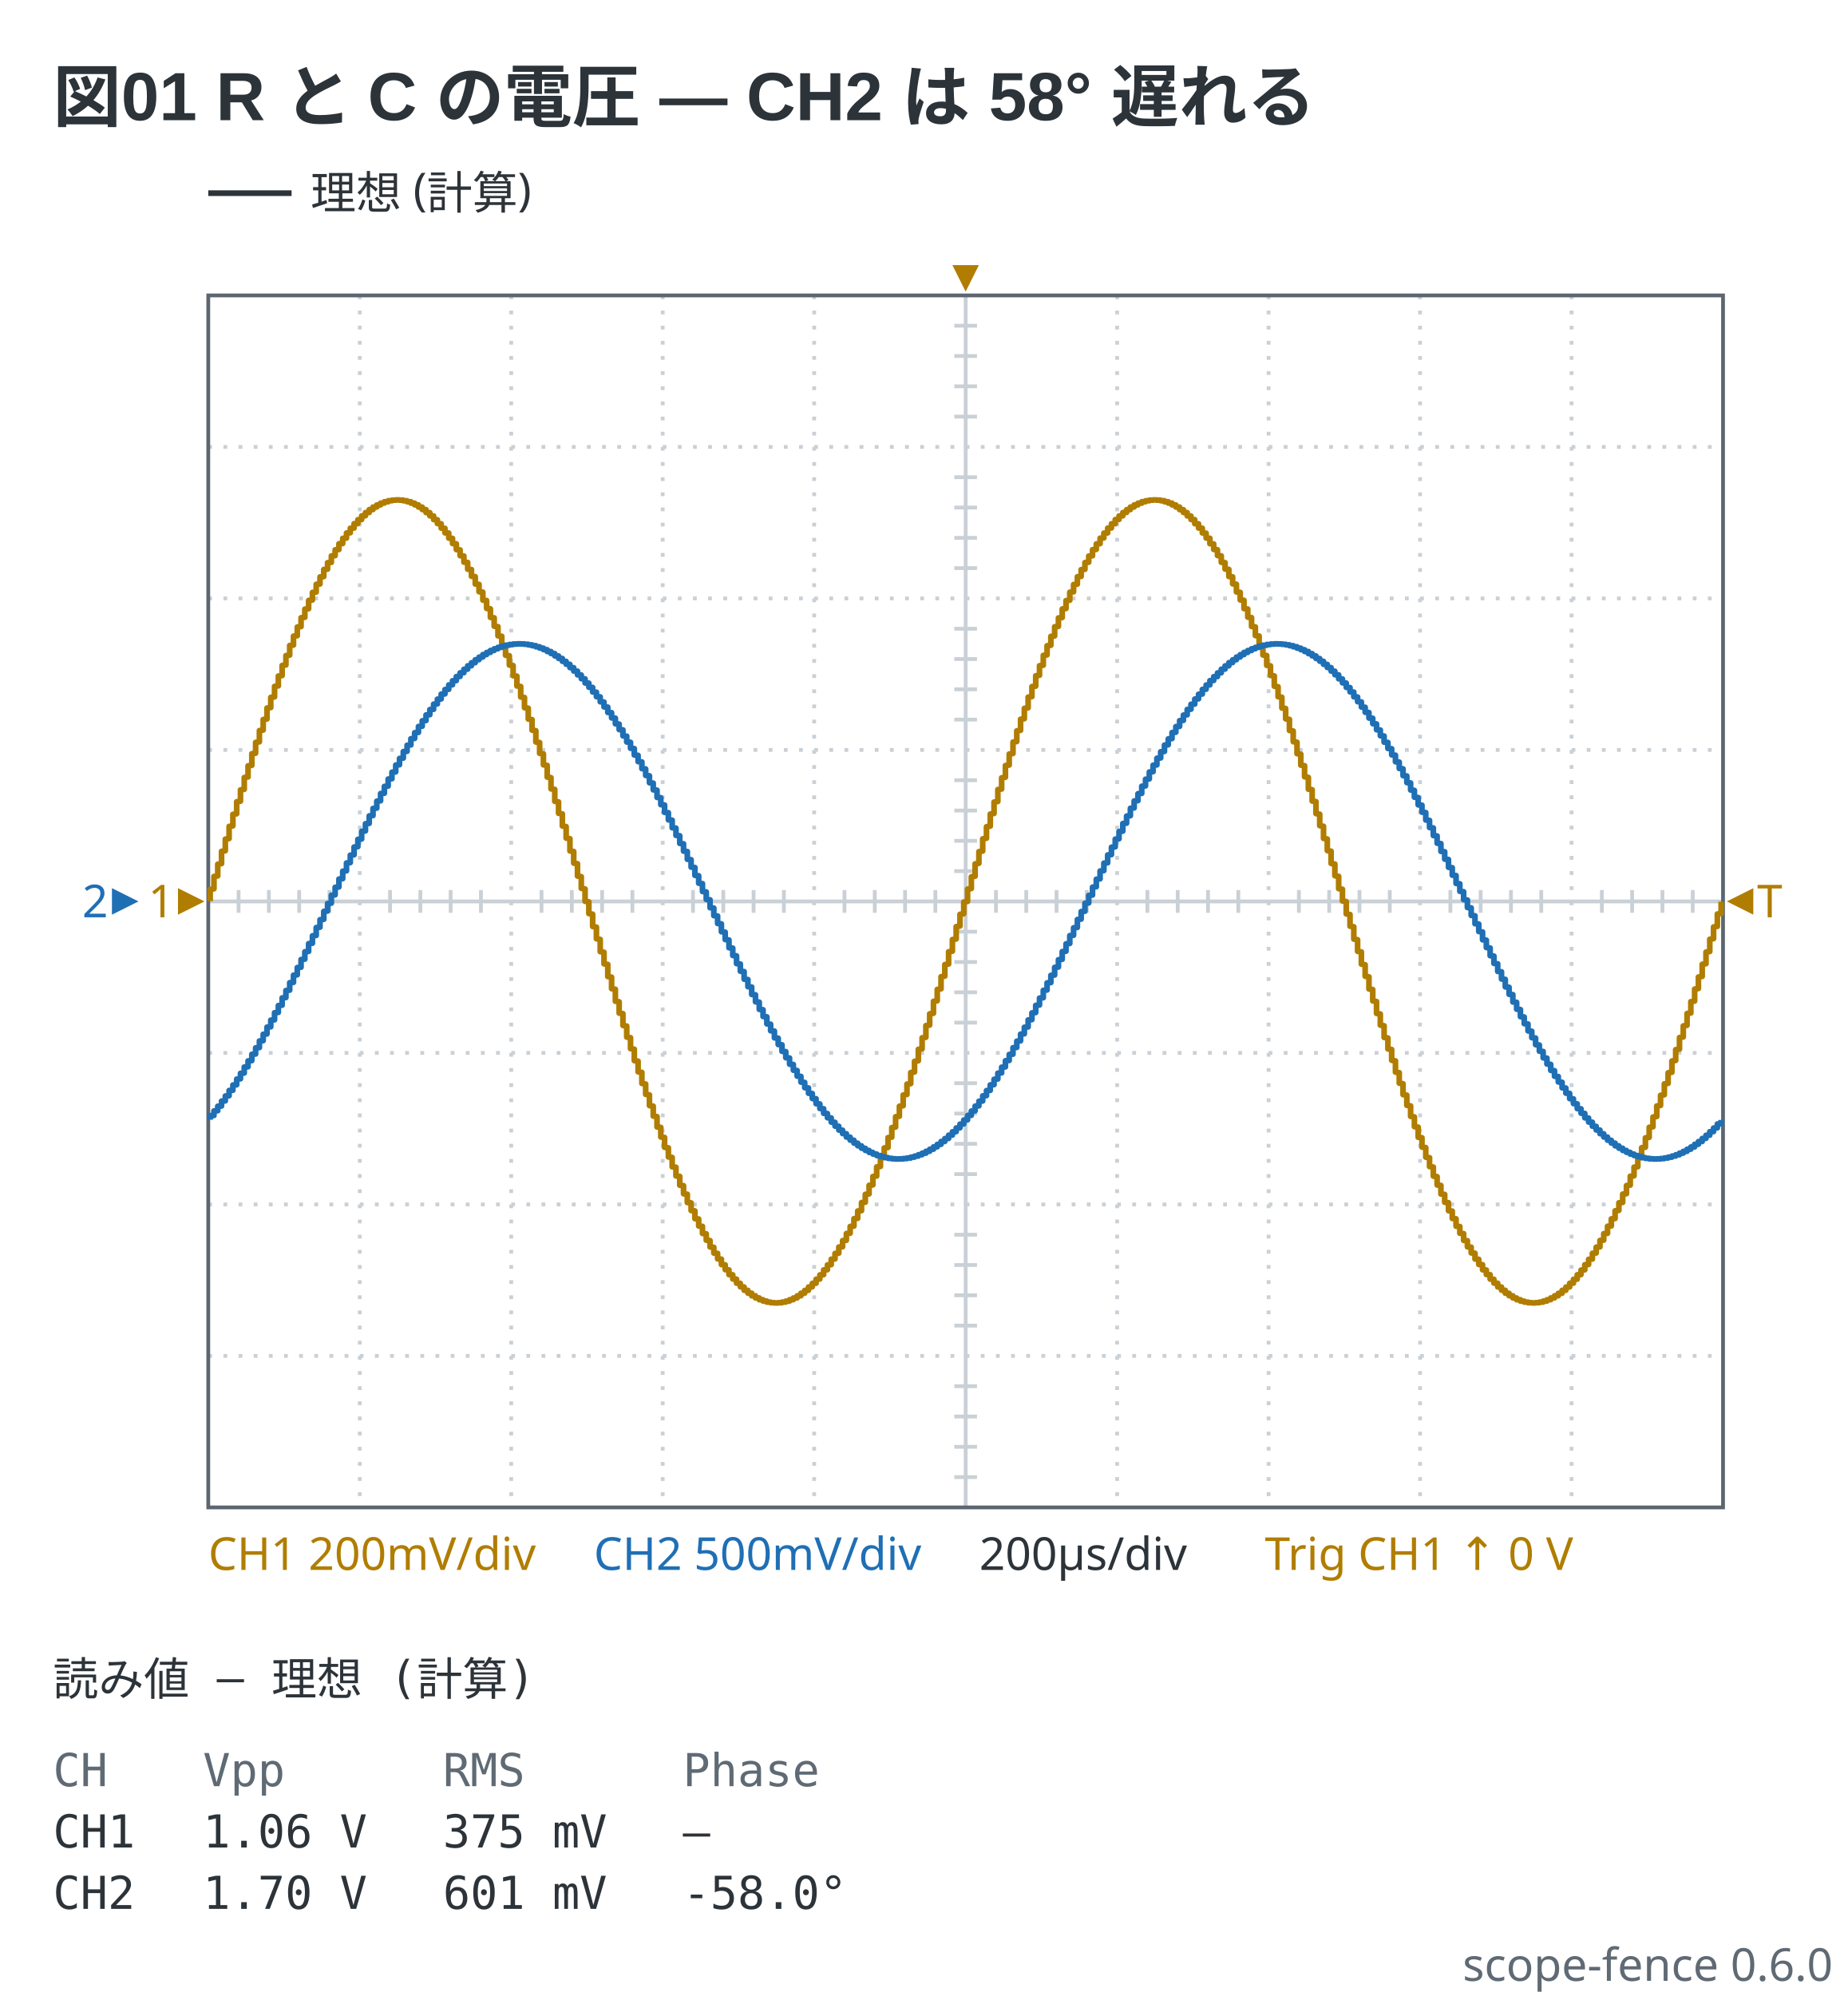
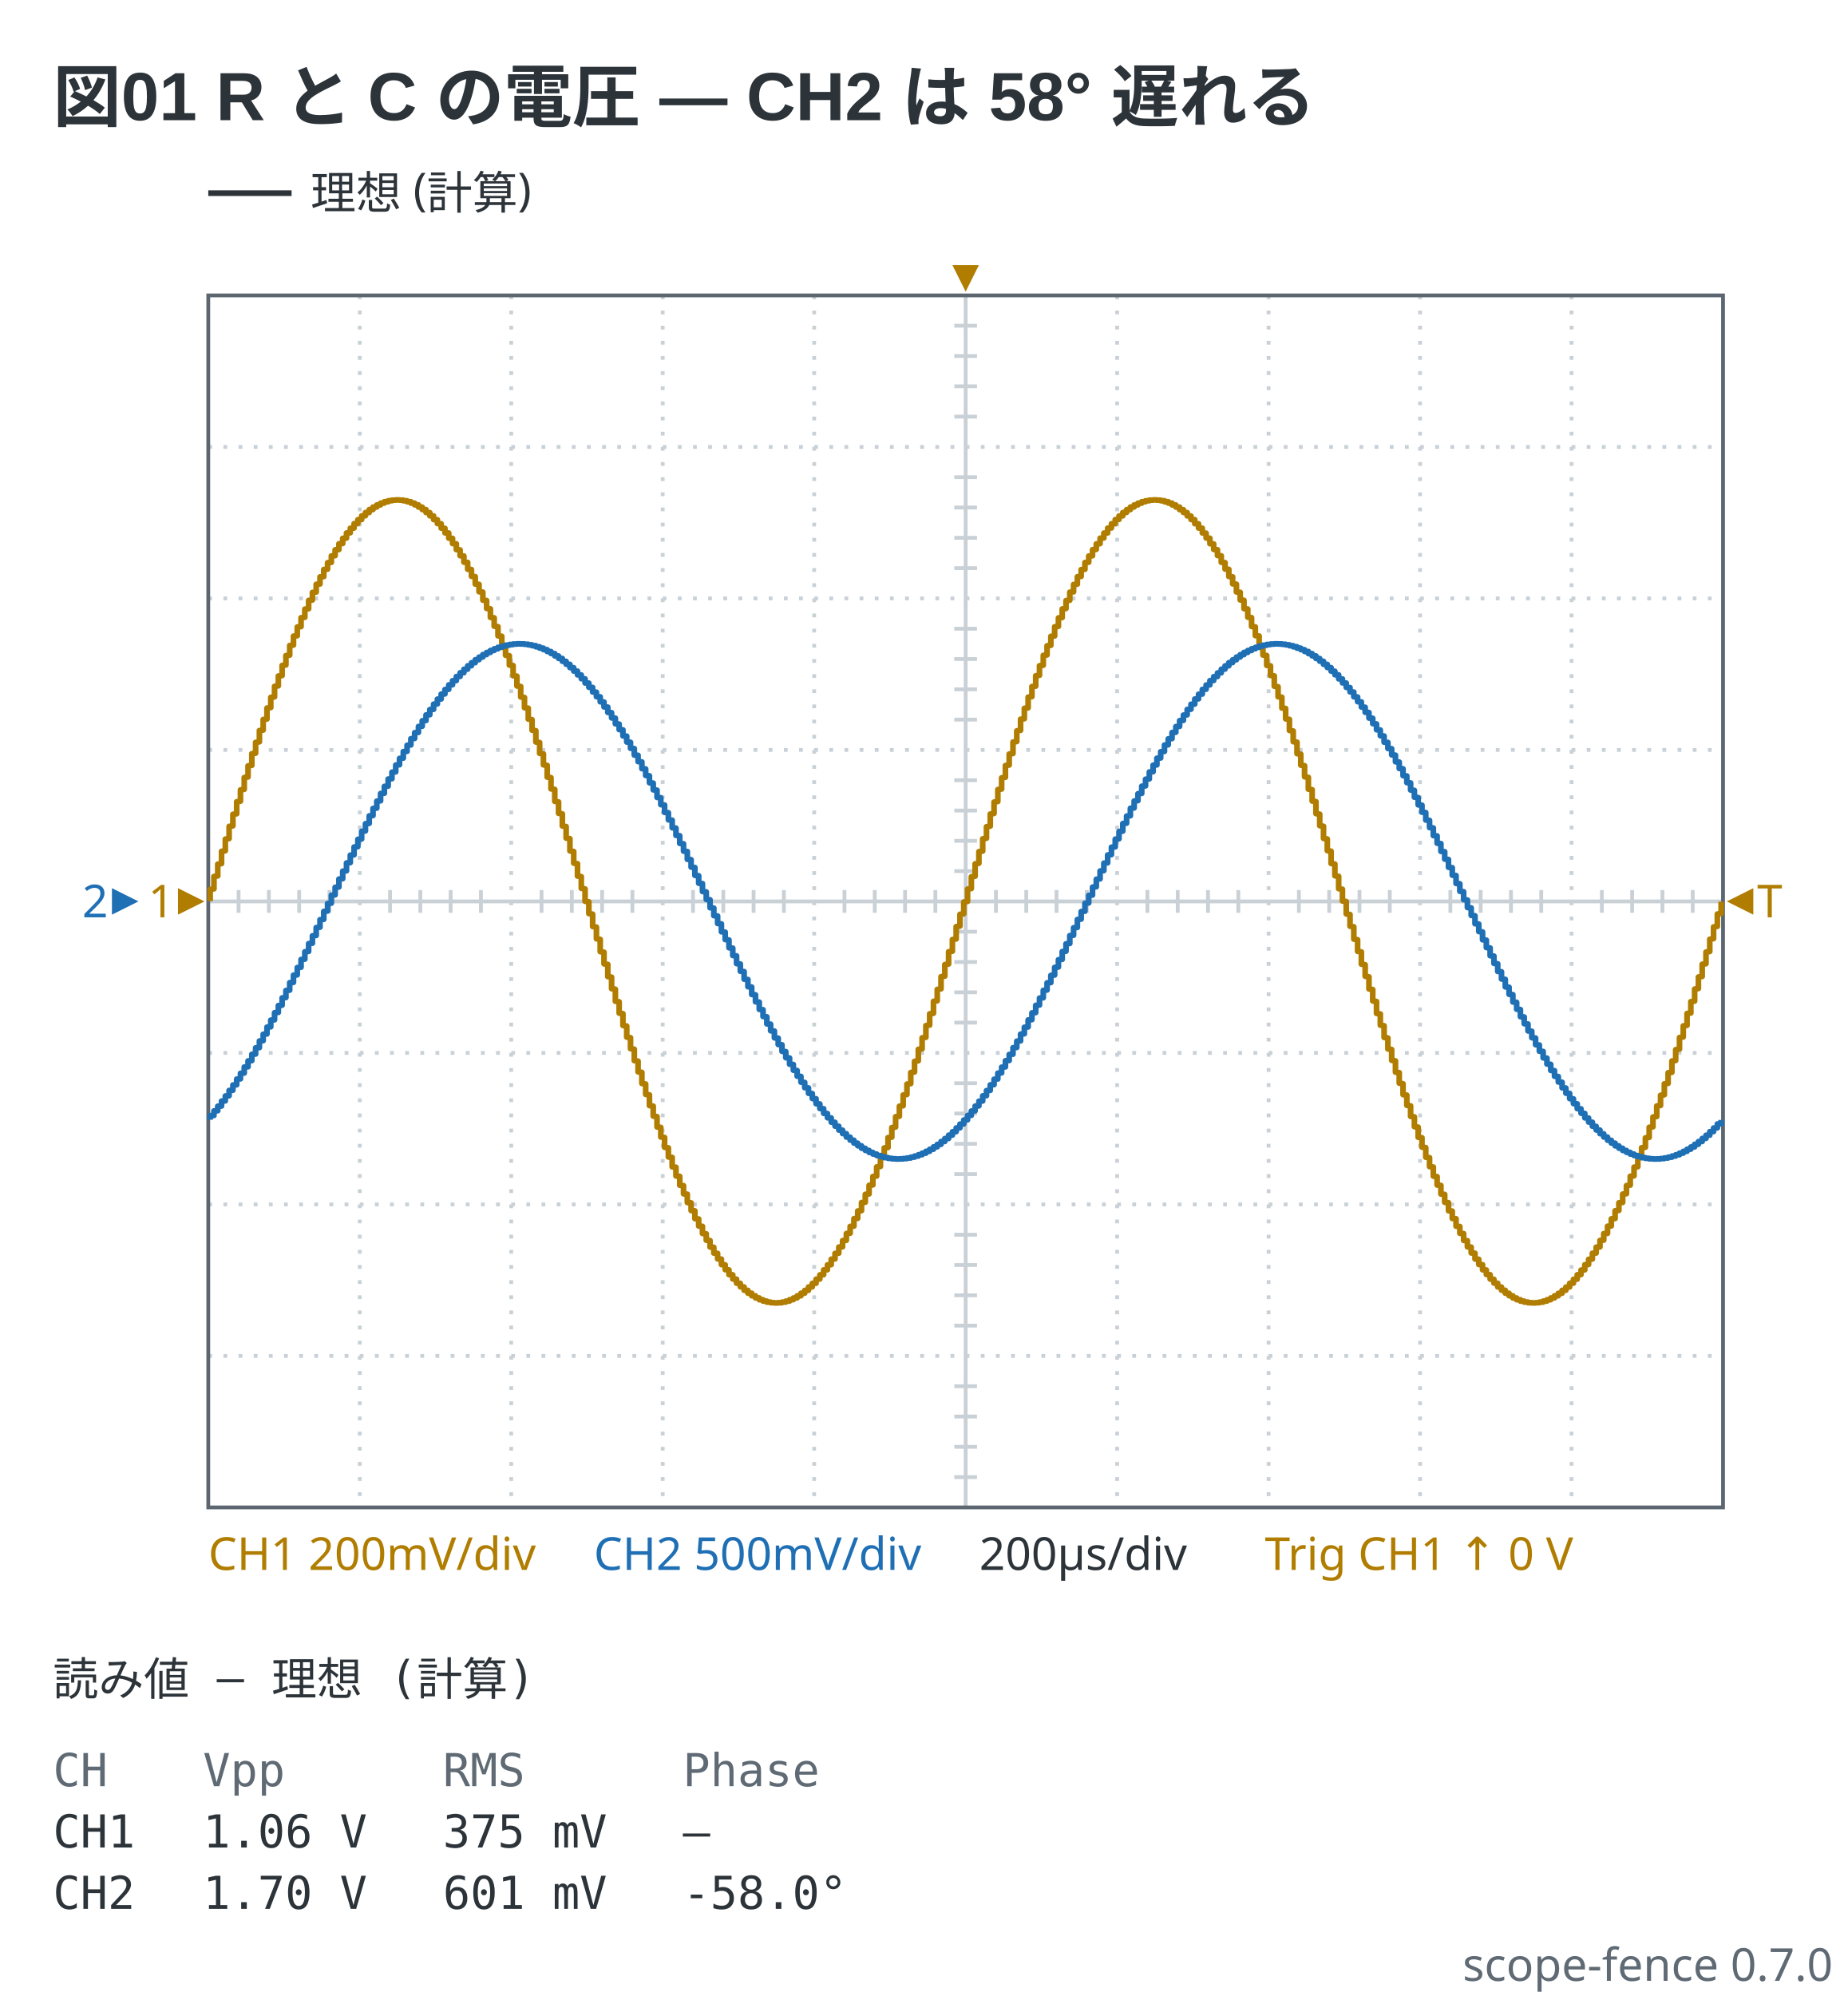
- <svg xmlns="http://www.w3.org/2000/svg" viewBox="0 0 488 527" width="488" height="527" data-scope-fence="0.6.0" role="img">
+ <svg xmlns="http://www.w3.org/2000/svg" viewBox="0 0 488 527" width="488" height="527" data-scope-fence="0.7.0" role="img">
  <text x="14" y="32" text-anchor="start" font-family="'Segoe UI', 'Helvetica Neue', Arial, 'Noto Sans', 'Hiragino Sans', 'Yu Gothic UI', 'Noto Sans CJK JP', sans-serif" fill="#2c3339" font-size="18" font-weight="600">図01 R と C の電圧 — CH2 は 58° 遅れる</text>
  <line x1="55" y1="51" x2="77" y2="51" stroke="#2c3339" stroke-width="1.5" />
  <text x="82" y="55.2" text-anchor="start" font-family="ui-sans-serif, system-ui, sans-serif" fill="#2c3339" font-size="12">理想 (計算)</text>
  <line x1="95" y1="78" x2="95" y2="398" stroke="#c9d0d6" stroke-width="1" stroke-dasharray="1 3" />
  <line x1="135" y1="78" x2="135" y2="398" stroke="#c9d0d6" stroke-width="1" stroke-dasharray="1 3" />
  <line x1="175" y1="78" x2="175" y2="398" stroke="#c9d0d6" stroke-width="1" stroke-dasharray="1 3" />
  <line x1="215" y1="78" x2="215" y2="398" stroke="#c9d0d6" stroke-width="1" stroke-dasharray="1 3" />
  <line x1="255" y1="78" x2="255" y2="398" stroke="#c9d0d6" stroke-width="1" />
  <line x1="295" y1="78" x2="295" y2="398" stroke="#c9d0d6" stroke-width="1" stroke-dasharray="1 3" />
  <line x1="335" y1="78" x2="335" y2="398" stroke="#c9d0d6" stroke-width="1" stroke-dasharray="1 3" />
  <line x1="375" y1="78" x2="375" y2="398" stroke="#c9d0d6" stroke-width="1" stroke-dasharray="1 3" />
  <line x1="415" y1="78" x2="415" y2="398" stroke="#c9d0d6" stroke-width="1" stroke-dasharray="1 3" />
  <line x1="55" y1="118" x2="455" y2="118" stroke="#c9d0d6" stroke-width="1" stroke-dasharray="1 3" />
  <line x1="55" y1="158" x2="455" y2="158" stroke="#c9d0d6" stroke-width="1" stroke-dasharray="1 3" />
  <line x1="55" y1="198" x2="455" y2="198" stroke="#c9d0d6" stroke-width="1" stroke-dasharray="1 3" />
  <line x1="55" y1="238" x2="455" y2="238" stroke="#c9d0d6" stroke-width="1" />
  <line x1="55" y1="278" x2="455" y2="278" stroke="#c9d0d6" stroke-width="1" stroke-dasharray="1 3" />
  <line x1="55" y1="318" x2="455" y2="318" stroke="#c9d0d6" stroke-width="1" stroke-dasharray="1 3" />
  <line x1="55" y1="358" x2="455" y2="358" stroke="#c9d0d6" stroke-width="1" stroke-dasharray="1 3" />
  <line x1="63" y1="235" x2="63" y2="241" stroke="#c9d0d6" stroke-width="1" />
  <line x1="71" y1="235" x2="71" y2="241" stroke="#c9d0d6" stroke-width="1" />
  <line x1="79" y1="235" x2="79" y2="241" stroke="#c9d0d6" stroke-width="1" />
  <line x1="87" y1="235" x2="87" y2="241" stroke="#c9d0d6" stroke-width="1" />
  <line x1="103" y1="235" x2="103" y2="241" stroke="#c9d0d6" stroke-width="1" />
  <line x1="111" y1="235" x2="111" y2="241" stroke="#c9d0d6" stroke-width="1" />
  <line x1="119" y1="235" x2="119" y2="241" stroke="#c9d0d6" stroke-width="1" />
  <line x1="127" y1="235" x2="127" y2="241" stroke="#c9d0d6" stroke-width="1" />
  <line x1="143" y1="235" x2="143" y2="241" stroke="#c9d0d6" stroke-width="1" />
  <line x1="151" y1="235" x2="151" y2="241" stroke="#c9d0d6" stroke-width="1" />
  <line x1="159" y1="235" x2="159" y2="241" stroke="#c9d0d6" stroke-width="1" />
  <line x1="167" y1="235" x2="167" y2="241" stroke="#c9d0d6" stroke-width="1" />
  <line x1="183" y1="235" x2="183" y2="241" stroke="#c9d0d6" stroke-width="1" />
  <line x1="191" y1="235" x2="191" y2="241" stroke="#c9d0d6" stroke-width="1" />
  <line x1="199" y1="235" x2="199" y2="241" stroke="#c9d0d6" stroke-width="1" />
  <line x1="207" y1="235" x2="207" y2="241" stroke="#c9d0d6" stroke-width="1" />
  <line x1="223" y1="235" x2="223" y2="241" stroke="#c9d0d6" stroke-width="1" />
  <line x1="231" y1="235" x2="231" y2="241" stroke="#c9d0d6" stroke-width="1" />
  <line x1="239" y1="235" x2="239" y2="241" stroke="#c9d0d6" stroke-width="1" />
  <line x1="247" y1="235" x2="247" y2="241" stroke="#c9d0d6" stroke-width="1" />
  <line x1="263" y1="235" x2="263" y2="241" stroke="#c9d0d6" stroke-width="1" />
  <line x1="271" y1="235" x2="271" y2="241" stroke="#c9d0d6" stroke-width="1" />
  <line x1="279" y1="235" x2="279" y2="241" stroke="#c9d0d6" stroke-width="1" />
  <line x1="287" y1="235" x2="287" y2="241" stroke="#c9d0d6" stroke-width="1" />
  <line x1="303" y1="235" x2="303" y2="241" stroke="#c9d0d6" stroke-width="1" />
  <line x1="311" y1="235" x2="311" y2="241" stroke="#c9d0d6" stroke-width="1" />
  <line x1="319" y1="235" x2="319" y2="241" stroke="#c9d0d6" stroke-width="1" />
  <line x1="327" y1="235" x2="327" y2="241" stroke="#c9d0d6" stroke-width="1" />
  <line x1="343" y1="235" x2="343" y2="241" stroke="#c9d0d6" stroke-width="1" />
  <line x1="351" y1="235" x2="351" y2="241" stroke="#c9d0d6" stroke-width="1" />
  <line x1="359" y1="235" x2="359" y2="241" stroke="#c9d0d6" stroke-width="1" />
  <line x1="367" y1="235" x2="367" y2="241" stroke="#c9d0d6" stroke-width="1" />
  <line x1="383" y1="235" x2="383" y2="241" stroke="#c9d0d6" stroke-width="1" />
  <line x1="391" y1="235" x2="391" y2="241" stroke="#c9d0d6" stroke-width="1" />
  <line x1="399" y1="235" x2="399" y2="241" stroke="#c9d0d6" stroke-width="1" />
  <line x1="407" y1="235" x2="407" y2="241" stroke="#c9d0d6" stroke-width="1" />
  <line x1="423" y1="235" x2="423" y2="241" stroke="#c9d0d6" stroke-width="1" />
  <line x1="431" y1="235" x2="431" y2="241" stroke="#c9d0d6" stroke-width="1" />
  <line x1="439" y1="235" x2="439" y2="241" stroke="#c9d0d6" stroke-width="1" />
  <line x1="447" y1="235" x2="447" y2="241" stroke="#c9d0d6" stroke-width="1" />
  <line x1="252" y1="86" x2="258" y2="86" stroke="#c9d0d6" stroke-width="1" />
  <line x1="252" y1="94" x2="258" y2="94" stroke="#c9d0d6" stroke-width="1" />
  <line x1="252" y1="102" x2="258" y2="102" stroke="#c9d0d6" stroke-width="1" />
  <line x1="252" y1="110" x2="258" y2="110" stroke="#c9d0d6" stroke-width="1" />
  <line x1="252" y1="126" x2="258" y2="126" stroke="#c9d0d6" stroke-width="1" />
  <line x1="252" y1="134" x2="258" y2="134" stroke="#c9d0d6" stroke-width="1" />
  <line x1="252" y1="142" x2="258" y2="142" stroke="#c9d0d6" stroke-width="1" />
  <line x1="252" y1="150" x2="258" y2="150" stroke="#c9d0d6" stroke-width="1" />
  <line x1="252" y1="166" x2="258" y2="166" stroke="#c9d0d6" stroke-width="1" />
  <line x1="252" y1="174" x2="258" y2="174" stroke="#c9d0d6" stroke-width="1" />
  <line x1="252" y1="182" x2="258" y2="182" stroke="#c9d0d6" stroke-width="1" />
  <line x1="252" y1="190" x2="258" y2="190" stroke="#c9d0d6" stroke-width="1" />
  <line x1="252" y1="206" x2="258" y2="206" stroke="#c9d0d6" stroke-width="1" />
  <line x1="252" y1="214" x2="258" y2="214" stroke="#c9d0d6" stroke-width="1" />
  <line x1="252" y1="222" x2="258" y2="222" stroke="#c9d0d6" stroke-width="1" />
  <line x1="252" y1="230" x2="258" y2="230" stroke="#c9d0d6" stroke-width="1" />
  <line x1="252" y1="246" x2="258" y2="246" stroke="#c9d0d6" stroke-width="1" />
  <line x1="252" y1="254" x2="258" y2="254" stroke="#c9d0d6" stroke-width="1" />
  <line x1="252" y1="262" x2="258" y2="262" stroke="#c9d0d6" stroke-width="1" />
  <line x1="252" y1="270" x2="258" y2="270" stroke="#c9d0d6" stroke-width="1" />
  <line x1="252" y1="286" x2="258" y2="286" stroke="#c9d0d6" stroke-width="1" />
  <line x1="252" y1="294" x2="258" y2="294" stroke="#c9d0d6" stroke-width="1" />
  <line x1="252" y1="302" x2="258" y2="302" stroke="#c9d0d6" stroke-width="1" />
  <line x1="252" y1="310" x2="258" y2="310" stroke="#c9d0d6" stroke-width="1" />
  <line x1="252" y1="326" x2="258" y2="326" stroke="#c9d0d6" stroke-width="1" />
  <line x1="252" y1="334" x2="258" y2="334" stroke="#c9d0d6" stroke-width="1" />
  <line x1="252" y1="342" x2="258" y2="342" stroke="#c9d0d6" stroke-width="1" />
  <line x1="252" y1="350" x2="258" y2="350" stroke="#c9d0d6" stroke-width="1" />
  <line x1="252" y1="366" x2="258" y2="366" stroke="#c9d0d6" stroke-width="1" />
  <line x1="252" y1="374" x2="258" y2="374" stroke="#c9d0d6" stroke-width="1" />
  <line x1="252" y1="382" x2="258" y2="382" stroke="#c9d0d6" stroke-width="1" />
  <line x1="252" y1="390" x2="258" y2="390" stroke="#c9d0d6" stroke-width="1" />
  <rect x="55" y="78" width="400" height="320" fill="none" stroke="#5c6670" stroke-width="1" />
  <polyline points="55.5,237.92 55.5,234.83 56.5,234.67 56.5,231.42 57.5,231.26 57.5,228.18 58.5,228.01 58.5,224.78 59.5,224.62 59.5,221.56 60.5,221.4 60.5,218.2 61.5,218.04 61.5,215.01 62.5,214.85 62.5,211.69 63.5,211.53 63.5,208.55 64.5,208.4 64.5,205.29 65.5,205.13 65.5,202.21 66.5,202.06 66.5,199.01 67.5,198.86 67.5,196.01 68.5,195.86 68.5,192.89 69.5,192.75 69.5,189.97 70.5,189.83 70.5,186.95 71.5,186.81 71.5,184.13 72.5,183.99 72.5,181.22 73.5,181.08 73.5,178.5 74.5,178.36 74.5,175.7 75.5,175.57 75.5,173.1 76.5,172.97 76.5,170.43 77.5,170.31 77.5,167.96 78.5,167.84 78.5,165.55 79.5,165.43 79.5,163.1 80.5,162.98 80.5,160.83 81.5,160.72 81.5,158.53 82.5,158.42 82.5,156.42 83.5,156.31 83.5,154.28 84.5,154.18 84.5,152.32 85.5,152.23 85.5,150.36 86.5,150.27 86.5,148.57 87.5,148.48 87.5,146.78 88.5,146.7 88.5,145.17 89.5,145.09 89.5,143.57 90.5,143.5 90.5,142.14 91.5,142.07 91.5,140.73 92.5,140.66 92.5,139.48 93.5,139.42 93.5,138.27 94.5,138.22 94.5,137.22 95.5,137.17 95.5,136.21 96.5,136.17 96.5,135.35 97.5,135.31 97.5,134.55 98.5,134.52 98.5,133.89 99.5,133.86 99.5,133.33 100.5,133.3 100.5,132.85 101.5,132.82 101.5,132.48 102.5,132.47 102.5,132.21 103.5,132.2 103.5,132.06 104.5,132.05 104.5,132 105.5,132 105.5,132.05 106.5,132.05 106.5,132.21 107.5,132.22 107.5,132.46 108.5,132.47 108.5,132.83 109.5,132.85 109.5,133.29 110.5,133.31 110.5,133.87 111.5,133.9 111.5,134.53 112.5,134.56 112.5,135.32 113.5,135.36 113.5,136.18 114.5,136.22 114.5,137.18 115.5,137.23 115.5,138.23 116.5,138.29 116.5,139.44 117.5,139.5 117.5,140.68 118.5,140.74 118.5,142.08 119.5,142.15 119.5,143.51 120.5,143.59 120.5,145.11 121.5,145.19 121.5,146.72 122.5,146.8 122.5,148.42 123.5,148.5 123.5,150.29 124.5,150.38 124.5,152.16 125.5,152.25 125.5,154.2 126.5,154.3 126.5,156.23 127.5,156.34 127.5,158.45 128.5,158.56 128.5,160.64 129.5,160.75 129.5,163.01 130.5,163.13 130.5,165.34 131.5,165.46 131.5,167.87 132.5,167.99 132.5,170.34 133.5,170.47 133.5,173 134.5,173.13 134.5,175.6 135.5,175.73 135.5,178.4 136.5,178.53 136.5,181.11 137.5,181.25 137.5,184.02 138.5,184.16 138.5,186.85 139.5,186.99 139.5,189.86 140.5,190.01 140.5,192.78 141.5,192.93 141.5,195.9 142.5,196.05 142.5,198.9 143.5,199.05 143.5,201.94 144.5,202.09 144.5,205.17 145.5,205.33 145.5,208.28 146.5,208.43 146.5,211.57 147.5,211.73 147.5,214.73 148.5,214.89 148.5,218.08 149.5,218.24 149.5,221.28 150.5,221.44 150.5,224.66 151.5,224.82 151.5,227.89 152.5,228.05 152.5,231.3 153.5,231.46 153.5,234.54 154.5,234.71 154.5,237.96 155.5,238.12 155.5,241.21 156.5,241.37 156.5,244.62 157.5,244.78 157.5,247.86 158.5,248.03 158.5,251.26 159.5,251.42 159.5,254.48 160.5,254.64 160.5,257.84 161.5,258 161.5,261.03 162.5,261.19 162.5,264.35 163.5,264.51 163.5,267.49 164.5,267.64 164.5,270.75 165.5,270.91 165.5,273.83 166.5,273.98 166.5,276.87 167.5,277.02 167.5,280.03 168.5,280.18 168.5,282.99 169.5,283.14 169.5,286.06 170.5,286.21 170.5,288.94 171.5,289.08 171.5,291.91 172.5,292.05 172.5,294.68 173.5,294.82 173.5,297.54 174.5,297.67 174.5,300.2 175.5,300.33 175.5,302.93 176.5,303.06 176.5,305.47 177.5,305.6 177.5,308.07 178.5,308.19 178.5,310.48 179.5,310.6 179.5,312.93 180.5,313.05 180.5,315.2 181.5,315.31 181.5,317.5 182.5,317.6 182.5,319.61 183.5,319.71 183.5,321.75 184.5,321.85 184.5,323.7 185.5,323.8 185.5,325.67 186.5,325.76 186.5,327.45 187.5,327.54 187.5,329.24 188.5,329.32 188.5,330.85 189.5,330.93 189.5,332.38 190.5,332.45 190.5,333.88 191.5,333.95 191.5,335.22 192.5,335.29 192.5,336.53 193.5,336.59 193.5,337.69 194.5,337.74 194.5,338.79 195.5,338.84 195.5,339.75 196.5,339.8 196.5,340.66 197.5,340.7 197.5,341.42 198.5,341.45 198.5,342.11 199.5,342.14 199.5,342.68 200.5,342.7 200.5,343.16 201.5,343.18 201.5,343.52 202.5,343.53 202.5,343.79 203.5,343.8 203.5,343.94 204.5,343.95 204.5,344 205.5,344 205.5,343.95 206.5,343.95 206.5,343.79 207.5,343.78 207.5,343.54 208.5,343.52 208.5,343.16 209.5,343.14 209.5,342.71 210.5,342.68 210.5,342.15 211.5,342.12 211.5,341.46 212.5,341.43 212.5,340.71 213.5,340.67 213.5,339.81 214.5,339.76 214.5,338.86 215.5,338.81 215.5,337.75 216.5,337.7 216.5,336.61 217.5,336.55 217.5,335.3 218.5,335.24 218.5,333.97 219.5,333.9 219.5,332.47 220.5,332.39 220.5,330.95 221.5,330.87 221.5,329.26 222.5,329.18 222.5,327.56 223.5,327.47 223.5,325.69 224.5,325.6 224.5,323.82 225.5,323.72 225.5,321.77 226.5,321.67 226.5,319.74 227.5,319.64 227.5,317.52 228.5,317.42 228.5,315.34 229.5,315.22 229.5,312.96 230.5,312.85 230.5,310.63 231.5,310.51 231.5,308.1 232.5,307.98 232.5,305.63 233.5,305.5 233.5,303.09 234.5,302.96 234.5,300.36 235.5,300.23 235.5,297.71 236.5,297.57 236.5,294.85 237.5,294.72 237.5,292.08 238.5,291.94 238.5,289.12 239.5,288.97 239.5,286.24 240.5,286.1 240.5,283.18 241.5,283.03 241.5,280.22 242.5,280.07 242.5,277.06 243.5,276.91 243.5,274.02 244.5,273.87 244.5,270.79 245.5,270.64 245.5,267.68 246.5,267.53 246.5,264.39 247.5,264.23 247.5,261.23 248.5,261.07 248.5,257.88 249.5,257.72 249.5,254.68 250.5,254.52 250.5,251.3 251.5,251.14 251.5,248.07 252.5,247.91 252.5,244.66 253.5,244.5 253.5,241.41 254.5,241.25 254.5,238.16 255.5,238 255.5,234.75 256.5,234.59 256.5,231.5 257.5,231.34 257.5,228.09 258.5,227.93 258.5,224.86 259.5,224.7 259.5,221.48 260.5,221.32 260.5,218.28 261.5,218.12 261.5,214.93 262.5,214.77 262.5,211.77 263.5,211.61 263.5,208.47 264.5,208.32 264.5,205.36 265.5,205.21 265.5,202.13 266.5,201.98 266.5,199.09 267.5,198.94 267.5,195.93 268.5,195.78 268.5,192.97 269.5,192.82 269.5,189.9 270.5,189.76 270.5,187.03 271.5,186.88 271.5,184.06 272.5,183.92 272.5,181.28 273.5,181.15 273.5,178.43 274.5,178.29 274.5,175.77 275.5,175.64 275.5,173.04 276.5,172.91 276.5,170.5 277.5,170.37 277.5,168.02 278.5,167.9 278.5,165.49 279.5,165.37 279.5,163.15 280.5,163.04 280.5,160.78 281.5,160.66 281.5,158.58 282.5,158.48 282.5,156.36 283.5,156.26 283.5,154.33 284.5,154.23 284.5,152.28 285.5,152.18 285.5,150.4 286.5,150.31 286.5,148.53 287.5,148.44 287.5,146.82 288.5,146.74 288.5,145.13 289.5,145.05 289.5,143.61 290.5,143.53 290.5,142.1 291.5,142.03 291.5,140.76 292.5,140.7 292.5,139.45 293.5,139.39 293.5,138.3 294.5,138.25 294.5,137.19 295.5,137.14 295.5,136.24 296.5,136.19 296.5,135.33 297.5,135.29 297.5,134.57 298.5,134.54 298.5,133.88 299.5,133.85 299.5,133.32 300.5,133.29 300.5,132.86 301.5,132.84 301.5,132.48 302.5,132.46 302.5,132.22 303.5,132.21 303.5,132.05 304.5,132.05 304.5,132 305.5,132 305.5,132.05 306.5,132.06 306.5,132.2 307.5,132.21 307.5,132.47 308.5,132.48 308.5,132.82 309.5,132.84 309.5,133.3 310.5,133.32 310.5,133.86 311.5,133.89 311.5,134.55 312.5,134.58 312.5,135.3 313.5,135.34 313.5,136.2 314.5,136.25 314.5,137.16 315.5,137.21 315.5,138.26 316.5,138.31 316.5,139.41 317.5,139.47 317.5,140.71 318.5,140.78 318.5,142.05 319.5,142.12 319.5,143.55 320.5,143.62 320.5,145.07 321.5,145.15 321.5,146.68 322.5,146.76 322.5,148.46 323.5,148.55 323.5,150.24 324.5,150.33 324.5,152.2 325.5,152.3 325.5,154.15 326.5,154.25 326.5,156.29 327.5,156.39 327.5,158.4 328.5,158.5 328.5,160.69 329.5,160.8 329.5,162.95 330.5,163.07 330.5,165.4 331.5,165.52 331.5,167.81 332.5,167.93 332.5,170.4 333.5,170.53 333.5,172.94 334.5,173.07 334.5,175.67 335.5,175.8 335.5,178.33 336.5,178.46 336.5,181.18 337.5,181.32 337.5,183.95 338.5,184.09 338.5,186.92 339.5,187.06 339.5,189.79 340.5,189.94 340.5,192.86 341.5,193.01 341.5,195.82 342.5,195.97 342.5,198.98 343.5,199.13 343.5,202.02 344.5,202.17 344.5,205.09 345.5,205.25 345.5,208.36 346.5,208.51 346.5,211.49 347.5,211.65 347.5,214.81 348.5,214.97 348.5,218 349.5,218.16 349.5,221.36 350.5,221.52 350.5,224.58 351.5,224.74 351.5,227.97 352.5,228.14 352.5,231.22 353.5,231.38 353.5,234.63 354.5,234.79 354.5,237.88 355.5,238.04 355.5,241.29 356.5,241.46 356.5,244.54 357.5,244.7 357.5,247.95 358.5,248.11 358.5,251.18 359.5,251.34 359.5,254.56 360.5,254.72 360.5,257.76 361.5,257.92 361.5,261.11 362.5,261.27 362.5,264.27 363.5,264.43 363.5,267.57 364.5,267.72 364.5,270.67 365.5,270.83 365.5,273.91 366.5,274.06 366.5,276.95 367.5,277.1 367.5,279.95 368.5,280.1 368.5,283.07 369.5,283.22 369.5,285.99 370.5,286.14 370.5,289.01 371.5,289.15 371.5,291.84 372.5,291.98 372.5,294.75 373.5,294.89 373.5,297.47 374.5,297.6 374.5,300.27 375.5,300.4 375.5,302.87 376.5,303 376.5,305.53 377.5,305.66 377.5,308.01 378.5,308.13 378.5,310.54 379.5,310.66 379.5,312.87 380.5,312.99 380.5,315.25 381.5,315.36 381.5,317.44 382.5,317.55 382.5,319.66 383.5,319.77 383.5,321.7 384.5,321.8 384.5,323.75 385.5,323.84 385.5,325.62 386.5,325.71 386.5,327.5 387.5,327.58 387.5,329.2 388.5,329.28 388.5,330.81 389.5,330.89 389.5,332.41 390.5,332.49 390.5,333.85 391.5,333.92 391.5,335.26 392.5,335.32 392.5,336.5 393.5,336.56 393.5,337.71 394.5,337.77 394.5,338.77 395.5,338.82 395.5,339.78 396.5,339.82 396.5,340.64 397.5,340.68 397.5,341.44 398.5,341.47 398.5,342.1 399.5,342.13 399.5,342.69 400.5,342.71 400.5,343.15 401.5,343.17 401.5,343.53 402.5,343.54 402.5,343.78 403.5,343.79 403.5,343.95 404.5,343.95 404.5,344 405.5,344 405.5,343.95 406.5,343.94 406.5,343.8 407.5,343.79 407.5,343.53 408.5,343.52 408.5,343.18 409.5,343.15 409.5,342.7 410.5,342.67 410.5,342.14 411.5,342.11 411.5,341.48 412.5,341.45 412.5,340.69 413.5,340.65 413.5,339.83 414.5,339.79 414.5,338.83 415.5,338.78 415.5,337.78 416.5,337.73 416.5,336.58 417.5,336.52 417.5,335.34 418.5,335.27 418.5,333.93 419.5,333.86 419.5,332.5 420.5,332.43 420.5,330.91 421.5,330.83 421.5,329.3 422.5,329.22 422.5,327.52 423.5,327.43 423.5,325.73 424.5,325.64 424.5,323.77 425.5,323.68 425.5,321.82 426.5,321.72 426.5,319.69 427.5,319.58 427.5,317.58 428.5,317.47 428.5,315.28 429.5,315.17 429.5,313.02 430.5,312.9 430.5,310.57 431.5,310.45 431.5,308.16 432.5,308.04 432.5,305.69 433.5,305.57 433.5,303.03 434.5,302.9 434.5,300.43 435.5,300.3 435.5,297.64 436.5,297.5 436.5,294.92 437.5,294.78 437.5,292.01 438.5,291.87 438.5,289.19 439.5,289.05 439.5,286.17 440.5,286.03 440.5,283.25 441.5,283.11 441.5,280.14 442.5,279.99 442.5,277.14 443.5,276.99 443.5,273.94 444.5,273.79 444.5,270.87 445.5,270.71 445.5,267.6 446.5,267.45 446.5,264.47 447.5,264.31 447.5,261.15 448.5,260.99 448.5,257.96 449.5,257.8 449.5,254.6 450.5,254.44 450.5,251.38 451.5,251.22 451.5,247.99 452.5,247.82 452.5,244.74 453.5,244.58 453.5,241.33 454.5,241.17 454.5,238.08" fill="none" stroke="#b07d00" stroke-width="1.5" stroke-linejoin="round" data-channel="ch1" />
  <polyline points="55.5,295.64 55.5,294.56 56.5,294.51 56.5,293.32 57.5,293.26 57.5,292.08 58.5,292.02 58.5,290.72 59.5,290.66 59.5,289.38 60.5,289.31 60.5,287.92 61.5,287.85 61.5,286.48 62.5,286.41 62.5,284.92 63.5,284.84 63.5,283.39 64.5,283.31 64.5,281.73 65.5,281.65 65.5,280.11 66.5,280.03 66.5,278.37 67.5,278.29 67.5,276.67 68.5,276.59 68.5,274.85 69.5,274.76 69.5,273.08 70.5,272.99 70.5,271.19 71.5,271.1 71.5,269.35 72.5,269.26 72.5,267.39 73.5,267.3 73.5,265.5 74.5,265.4 74.5,263.48 75.5,263.38 75.5,261.53 76.5,261.43 76.5,259.46 77.5,259.37 77.5,257.48 78.5,257.38 78.5,255.47 79.5,255.37 79.5,253.34 80.5,253.24 80.5,251.3 81.5,251.2 81.5,249.15 82.5,249.04 82.5,247.08 83.5,246.98 83.5,244.91 84.5,244.8 84.5,242.83 85.5,242.73 85.5,240.64 86.5,240.54 86.5,238.56 87.5,238.45 87.5,236.37 88.5,236.26 88.5,234.28 89.5,234.18 89.5,232.1 90.5,231.99 90.5,230.02 91.5,229.92 91.5,227.85 92.5,227.75 92.5,225.79 93.5,225.69 93.5,223.64 94.5,223.54 94.5,221.61 95.5,221.51 95.5,219.49 96.5,219.39 96.5,217.49 97.5,217.39 97.5,215.42 98.5,215.32 98.5,213.46 99.5,213.36 99.5,211.53 100.5,211.43 100.5,209.52 101.5,209.43 101.5,207.64 102.5,207.55 102.5,205.7 103.5,205.6 103.5,203.88 104.5,203.79 104.5,202 105.5,201.91 105.5,200.25 106.5,200.16 106.5,198.44 107.5,198.36 107.5,196.77 108.5,196.68 108.5,195.05 109.5,194.96 109.5,193.45 110.5,193.37 110.5,191.82 111.5,191.74 111.5,190.31 112.5,190.23 112.5,188.77 113.5,188.7 113.5,187.35 114.5,187.28 114.5,185.92 115.5,185.85 115.5,184.6 116.5,184.54 116.5,183.27 117.5,183.21 117.5,182.06 118.5,182 118.5,180.84 119.5,180.79 119.5,179.74 120.5,179.69 120.5,178.64 121.5,178.59 121.5,177.65 122.5,177.6 122.5,176.72 123.5,176.67 123.5,175.8 124.5,175.76 124.5,174.99 125.5,174.95 125.5,174.2 126.5,174.16 126.5,173.51 127.5,173.47 127.5,172.84 128.5,172.81 128.5,172.28 129.5,172.25 129.5,171.75 130.5,171.73 130.5,171.31 131.5,171.29 131.5,170.92 132.5,170.9 132.5,170.61 133.5,170.59 133.5,170.35 134.5,170.34 134.5,170.17 135.5,170.16 135.5,170.05 136.5,170.05 136.5,170 137.5,170 137.5,170.02 138.5,170.02 138.5,170.1 139.5,170.11 139.5,170.26 140.5,170.27 140.5,170.47 141.5,170.48 141.5,170.76 142.5,170.78 142.5,171.11 143.5,171.13 143.5,171.51 144.5,171.54 144.5,172.01 145.5,172.03 145.5,172.54 146.5,172.57 146.5,173.17 147.5,173.2 147.5,173.83 148.5,173.86 148.5,174.59 149.5,174.63 149.5,175.37 150.5,175.41 150.5,176.26 151.5,176.3 151.5,177.16 152.5,177.21 152.5,178.17 153.5,178.22 153.5,179.19 154.5,179.24 154.5,180.32 155.5,180.37 155.5,181.45 156.5,181.51 156.5,182.7 157.5,182.76 157.5,183.94 158.5,184 158.5,185.29 159.5,185.36 159.5,186.64 160.5,186.7 160.5,188.1 161.5,188.17 161.5,189.54 162.5,189.61 162.5,191.1 163.5,191.18 163.5,192.63 164.5,192.71 164.5,194.29 165.5,194.37 165.5,195.91 166.5,195.99 166.5,197.57 167.5,197.65 167.5,199.35 168.5,199.43 168.5,201.08 169.5,201.17 169.5,202.94 170.5,203.03 170.5,204.74 171.5,204.84 171.5,206.67 172.5,206.77 172.5,208.54 173.5,208.63 173.5,210.53 174.5,210.62 174.5,212.45 175.5,212.55 175.5,214.49 176.5,214.59 176.5,216.46 177.5,216.56 177.5,218.55 178.5,218.65 178.5,220.56 179.5,220.66 179.5,222.68 180.5,222.79 180.5,224.72 181.5,224.83 181.5,226.88 182.5,226.98 182.5,228.94 183.5,229.05 183.5,231.12 184.5,231.22 184.5,233.2 185.5,233.3 185.5,235.38 186.5,235.49 186.5,237.47 187.5,237.57 187.5,239.66 188.5,239.76 188.5,241.75 189.5,241.85 189.5,243.83 190.5,243.93 190.5,246.01 191.5,246.11 191.5,248.07 192.5,248.18 192.5,250.23 193.5,250.34 193.5,252.28 194.5,252.38 194.5,254.42 195.5,254.52 195.5,256.43 196.5,256.53 196.5,258.53 197.5,258.63 197.5,260.51 198.5,260.61 198.5,262.57 199.5,262.66 199.5,264.5 200.5,264.59 200.5,266.5 201.5,266.6 201.5,268.38 202.5,268.48 202.5,270.33 203.5,270.42 203.5,272.15 204.5,272.24 204.5,274.02 205.5,274.11 205.5,275.78 206.5,275.86 206.5,277.58 207.5,277.66 207.5,279.26 208.5,279.34 208.5,280.98 209.5,281.06 209.5,282.57 210.5,282.65 210.5,284.13 211.5,284.2 211.5,285.71 212.5,285.79 212.5,287.18 213.5,287.25 213.5,288.66 214.5,288.73 214.5,290.03 215.5,290.1 215.5,291.41 216.5,291.48 216.5,292.68 217.5,292.74 217.5,293.95 218.5,294.01 218.5,295.11 219.5,295.17 219.5,296.27 220.5,296.33 220.5,297.32 221.5,297.37 221.5,298.36 222.5,298.41 222.5,299.29 223.5,299.34 223.5,300.21 224.5,300.25 224.5,301.02 225.5,301.06 225.5,301.81 226.5,301.85 226.5,302.5 227.5,302.54 227.5,303.16 228.5,303.19 228.5,303.73 229.5,303.76 229.5,304.26 230.5,304.28 230.5,304.69 231.5,304.71 231.5,305.09 232.5,305.1 232.5,305.4 233.5,305.41 233.5,305.64 234.5,305.65 234.5,305.83 235.5,305.84 235.5,305.95 236.5,305.95 236.5,306 237.5,306 237.5,305.98 238.5,305.98 238.5,305.9 239.5,305.89 239.5,305.75 240.5,305.74 240.5,305.53 241.5,305.51 241.5,305.25 242.5,305.23 242.5,304.89 243.5,304.87 243.5,304.48 244.5,304.46 244.5,303.99 245.5,303.96 245.5,303.45 246.5,303.42 246.5,302.82 247.5,302.79 247.5,302.16 248.5,302.13 248.5,301.4 249.5,301.37 249.5,300.62 250.5,300.58 250.5,299.73 251.5,299.69 251.5,298.83 252.5,298.78 252.5,297.82 253.5,297.77 253.5,296.8 254.5,296.75 254.5,295.72 255.5,295.67 255.5,294.53 256.5,294.48 256.5,293.35 257.5,293.29 257.5,292.05 258.5,291.98 258.5,290.76 259.5,290.69 259.5,289.35 260.5,289.28 260.5,287.95 261.5,287.88 261.5,286.44 262.5,286.37 262.5,284.96 263.5,284.88 263.5,283.35 264.5,283.27 264.5,281.77 265.5,281.69 265.5,280.07 266.5,279.99 266.5,278.41 267.5,278.33 267.5,276.63 268.5,276.55 268.5,274.9 269.5,274.81 269.5,273.04 270.5,272.95 270.5,271.23 271.5,271.14 271.5,269.3 272.5,269.21 272.5,267.44 273.5,267.34 273.5,265.45 274.5,265.35 274.5,263.53 275.5,263.43 275.5,261.48 276.5,261.39 276.5,259.51 277.5,259.42 277.5,257.53 278.5,257.43 278.5,255.42 279.5,255.32 279.5,253.39 280.5,253.29 280.5,251.25 281.5,251.15 281.5,249.2 282.5,249.1 282.5,247.03 283.5,246.93 283.5,244.96 284.5,244.86 284.5,242.78 285.5,242.67 285.5,240.69 286.5,240.59 286.5,238.5 287.5,238.4 287.5,236.42 288.5,236.31 288.5,234.23 289.5,234.12 289.5,232.15 290.5,232.04 290.5,229.97 291.5,229.86 291.5,227.9 292.5,227.8 292.5,225.74 293.5,225.64 293.5,223.69 294.5,223.59 294.5,221.56 295.5,221.46 295.5,219.54 296.5,219.44 296.5,217.44 297.5,217.34 297.5,215.47 298.5,215.37 298.5,213.41 299.5,213.31 299.5,211.48 300.5,211.38 300.5,209.57 301.5,209.47 301.5,207.59 302.5,207.5 302.5,205.74 303.5,205.65 303.5,203.83 304.5,203.74 304.5,202.04 305.5,201.95 305.5,200.2 306.5,200.12 306.5,198.49 307.5,198.4 307.5,196.72 308.5,196.64 308.5,195.09 309.5,195 309.5,193.41 310.5,193.33 310.5,191.85 311.5,191.78 311.5,190.27 312.5,190.2 312.5,188.81 313.5,188.73 313.5,187.32 314.5,187.25 314.5,185.95 315.5,185.89 315.5,184.57 316.5,184.51 316.5,183.3 317.5,183.24 317.5,182.03 318.5,181.97 318.5,180.87 319.5,180.82 319.5,179.71 320.5,179.66 320.5,178.67 321.5,178.62 321.5,177.68 322.5,177.63 322.5,176.7 323.5,176.65 323.5,175.82 324.5,175.78 324.5,174.97 325.5,174.93 325.5,174.22 326.5,174.18 326.5,173.49 327.5,173.46 327.5,172.86 328.5,172.83 328.5,172.26 329.5,172.24 329.5,171.76 330.5,171.74 330.5,171.3 331.5,171.28 331.5,170.93 332.5,170.91 332.5,170.6 333.5,170.59 333.5,170.36 334.5,170.35 334.5,170.17 335.5,170.16 335.5,170.05 336.5,170.05 336.5,170 337.5,170 337.5,170.02 338.5,170.02 338.5,170.11 339.5,170.11 339.5,170.25 340.5,170.26 340.5,170.48 341.5,170.49 341.5,170.76 342.5,170.77 342.5,171.12 343.5,171.14 343.5,171.52 344.5,171.55 344.5,172 345.5,172.02 345.5,172.56 346.5,172.58 346.5,173.15 347.5,173.19 347.5,173.85 348.5,173.88 348.5,174.57 349.5,174.61 349.5,175.39 350.5,175.43 350.5,176.23 351.5,176.28 351.5,177.18 352.5,177.23 352.5,178.14 353.5,178.19 353.5,179.22 354.5,179.27 354.5,180.29 355.5,180.35 355.5,181.48 356.5,181.54 356.5,182.67 357.5,182.73 357.5,183.97 358.5,184.03 358.5,185.26 359.5,185.33 359.5,186.67 360.5,186.74 360.5,188.06 361.5,188.13 361.5,189.58 362.5,189.65 362.5,191.06 363.5,191.14 363.5,192.67 364.5,192.75 364.5,194.25 365.5,194.33 365.5,195.95 366.5,196.03 366.5,197.61 367.5,197.69 367.5,199.3 368.5,199.39 368.5,201.13 369.5,201.21 369.5,202.9 370.5,202.99 370.5,204.79 371.5,204.88 371.5,206.63 372.5,206.72 372.5,208.59 373.5,208.68 373.5,210.48 374.5,210.58 374.5,212.5 375.5,212.59 375.5,214.44 376.5,214.54 376.5,216.51 377.5,216.61 377.5,218.5 378.5,218.6 378.5,220.61 379.5,220.71 379.5,222.63 380.5,222.74 380.5,224.78 381.5,224.88 381.5,226.83 382.5,226.93 382.5,228.99 383.5,229.1 383.5,231.07 384.5,231.17 384.5,233.25 385.5,233.35 385.5,235.33 386.5,235.44 386.5,237.52 387.5,237.63 387.5,239.61 388.5,239.71 388.5,241.69 389.5,241.8 389.5,243.88 390.5,243.98 390.5,245.95 391.5,246.06 391.5,248.13 392.5,248.23 392.5,250.18 393.5,250.29 393.5,252.33 394.5,252.43 394.5,254.36 395.5,254.47 395.5,256.48 396.5,256.58 396.5,258.48 397.5,258.58 397.5,260.56 398.5,260.66 398.5,262.52 399.5,262.61 399.5,264.55 400.5,264.64 400.5,266.46 401.5,266.55 401.5,268.43 402.5,268.52 402.5,270.28 403.5,270.37 403.5,272.19 404.5,272.28 404.5,273.98 405.5,274.07 405.5,275.82 406.5,275.91 406.5,277.54 407.5,277.62 407.5,279.3 408.5,279.38 408.5,280.93 409.5,281.02 409.5,282.61 410.5,282.69 410.5,284.16 411.5,284.24 411.5,285.67 412.5,285.75 412.5,287.21 413.5,287.28 413.5,288.63 414.5,288.7 414.5,290.06 415.5,290.13 415.5,291.38 416.5,291.45 416.5,292.71 417.5,292.77 417.5,293.92 418.5,293.98 418.5,295.14 419.5,295.2 419.5,296.25 420.5,296.3 420.5,297.35 421.5,297.4 421.5,298.34 422.5,298.38 422.5,299.31 423.5,299.36 423.5,300.19 424.5,300.23 424.5,301.04 425.5,301.08 425.5,301.79 426.5,301.83 426.5,302.52 427.5,302.55 427.5,303.15 428.5,303.18 428.5,303.74 429.5,303.77 429.5,304.24 430.5,304.27 430.5,304.7 431.5,304.72 431.5,305.08 432.5,305.1 432.5,305.39 433.5,305.4 433.5,305.65 434.5,305.66 434.5,305.83 435.5,305.83 435.5,305.95 436.5,305.95 436.5,306 437.5,306 437.5,305.98 438.5,305.98 438.5,305.9 439.5,305.89 439.5,305.74 440.5,305.74 440.5,305.53 441.5,305.52 441.5,305.24 442.5,305.22 442.5,304.9 443.5,304.88 443.5,304.47 444.5,304.45 444.5,304 445.5,303.97 445.5,303.44 446.5,303.41 446.5,302.84 447.5,302.81 447.5,302.14 448.5,302.11 448.5,301.42 449.5,301.38 449.5,300.6 450.5,300.56 450.5,299.75 451.5,299.71 451.5,298.81 452.5,298.76 452.5,297.84 453.5,297.79 453.5,296.77 454.5,296.72 454.5,295.69" fill="none" stroke="#1f6fb5" stroke-width="1.5" stroke-linejoin="round" data-channel="ch2" />
  <polygon points="47,234.5 54,238 47,241.5" fill="#b07d00" />
  <text x="46" y="242.2" text-anchor="end" font-family="ui-sans-serif, system-ui, sans-serif" fill="#b07d00" font-size="12">1</text>
  <polygon points="29.56,234.5 36.56,238 29.56,241.5" fill="#1f6fb5" />
  <text x="28.56" y="242.2" text-anchor="end" font-family="ui-sans-serif, system-ui, sans-serif" fill="#1f6fb5" font-size="12">2</text>
  <polygon points="251.5,70 258.5,70 255,77" fill="#b07d00" />
  <polygon points="463,234.5 456,238 463,241.5" fill="#b07d00" />
  <text x="464" y="242.2" text-anchor="start" font-family="ui-sans-serif, system-ui, sans-serif" fill="#b07d00" font-size="12">T</text>
  <text x="55" y="414.5" text-anchor="start" font-family="ui-sans-serif, system-ui, sans-serif" fill="#b07d00" font-size="12">CH1 200mV/div</text>
  <text x="156.8" y="414.5" text-anchor="start" font-family="ui-sans-serif, system-ui, sans-serif" fill="#1f6fb5" font-size="12">CH2 500mV/div</text>
  <text x="258.6" y="414.5" text-anchor="start" font-family="ui-sans-serif, system-ui, sans-serif" fill="#2c3339" font-size="12">200µs/div</text>
  <text x="334" y="414.5" text-anchor="start" font-family="ui-sans-serif, system-ui, sans-serif" fill="#b07d00" font-size="12">Trig CH1 ↑ 0 V</text>
  <text x="14" y="447.6" text-anchor="start" font-family="ui-monospace, 'DejaVu Sans Mono', 'Noto Sans Mono CJK JP', monospace" fill="#2c3339" font-size="12" xml:space="preserve">読み値 — 理想 (計算)</text>
  <text x="14" y="471.6" text-anchor="start" font-family="ui-monospace, 'DejaVu Sans Mono', 'Noto Sans Mono CJK JP', monospace" fill="#5f6a74" font-size="12" xml:space="preserve">CH</text>
  <text x="53.6" y="471.6" text-anchor="start" font-family="ui-monospace, 'DejaVu Sans Mono', 'Noto Sans Mono CJK JP', monospace" fill="#5f6a74" font-size="12" xml:space="preserve">Vpp</text>
  <text x="116.96" y="471.6" text-anchor="start" font-family="ui-monospace, 'DejaVu Sans Mono', 'Noto Sans Mono CJK JP', monospace" fill="#5f6a74" font-size="12" xml:space="preserve">RMS</text>
  <text x="180.32" y="471.6" text-anchor="start" font-family="ui-monospace, 'DejaVu Sans Mono', 'Noto Sans Mono CJK JP', monospace" fill="#5f6a74" font-size="12" xml:space="preserve">Phase</text>
  <text x="14" y="487.8" text-anchor="start" font-family="ui-monospace, 'DejaVu Sans Mono', 'Noto Sans Mono CJK JP', monospace" fill="#2c3339" font-size="12" xml:space="preserve">CH1</text>
  <text x="53.6" y="487.8" text-anchor="start" font-family="ui-monospace, 'DejaVu Sans Mono', 'Noto Sans Mono CJK JP', monospace" fill="#2c3339" font-size="12" xml:space="preserve">1.06 V</text>
  <text x="116.96" y="487.8" text-anchor="start" font-family="ui-monospace, 'DejaVu Sans Mono', 'Noto Sans Mono CJK JP', monospace" fill="#2c3339" font-size="12" xml:space="preserve">375 mV</text>
  <text x="180.32" y="487.8" text-anchor="start" font-family="ui-monospace, 'DejaVu Sans Mono', 'Noto Sans Mono CJK JP', monospace" fill="#2c3339" font-size="12" xml:space="preserve">—</text>
  <text x="14" y="504" text-anchor="start" font-family="ui-monospace, 'DejaVu Sans Mono', 'Noto Sans Mono CJK JP', monospace" fill="#2c3339" font-size="12" xml:space="preserve">CH2</text>
  <text x="53.6" y="504" text-anchor="start" font-family="ui-monospace, 'DejaVu Sans Mono', 'Noto Sans Mono CJK JP', monospace" fill="#2c3339" font-size="12" xml:space="preserve">1.70 V</text>
  <text x="116.96" y="504" text-anchor="start" font-family="ui-monospace, 'DejaVu Sans Mono', 'Noto Sans Mono CJK JP', monospace" fill="#2c3339" font-size="12" xml:space="preserve">601 mV</text>
  <text x="180.32" y="504" text-anchor="start" font-family="ui-monospace, 'DejaVu Sans Mono', 'Noto Sans Mono CJK JP', monospace" fill="#2c3339" font-size="12" xml:space="preserve">-58.0°</text>
-   <text x="484" y="523" text-anchor="end" font-family="ui-sans-serif, system-ui, sans-serif" fill="#5f6a74" font-size="12">scope-fence 0.6.0</text>
+   <text x="484" y="523" text-anchor="end" font-family="ui-sans-serif, system-ui, sans-serif" fill="#5f6a74" font-size="12">scope-fence 0.7.0</text>
</svg>
